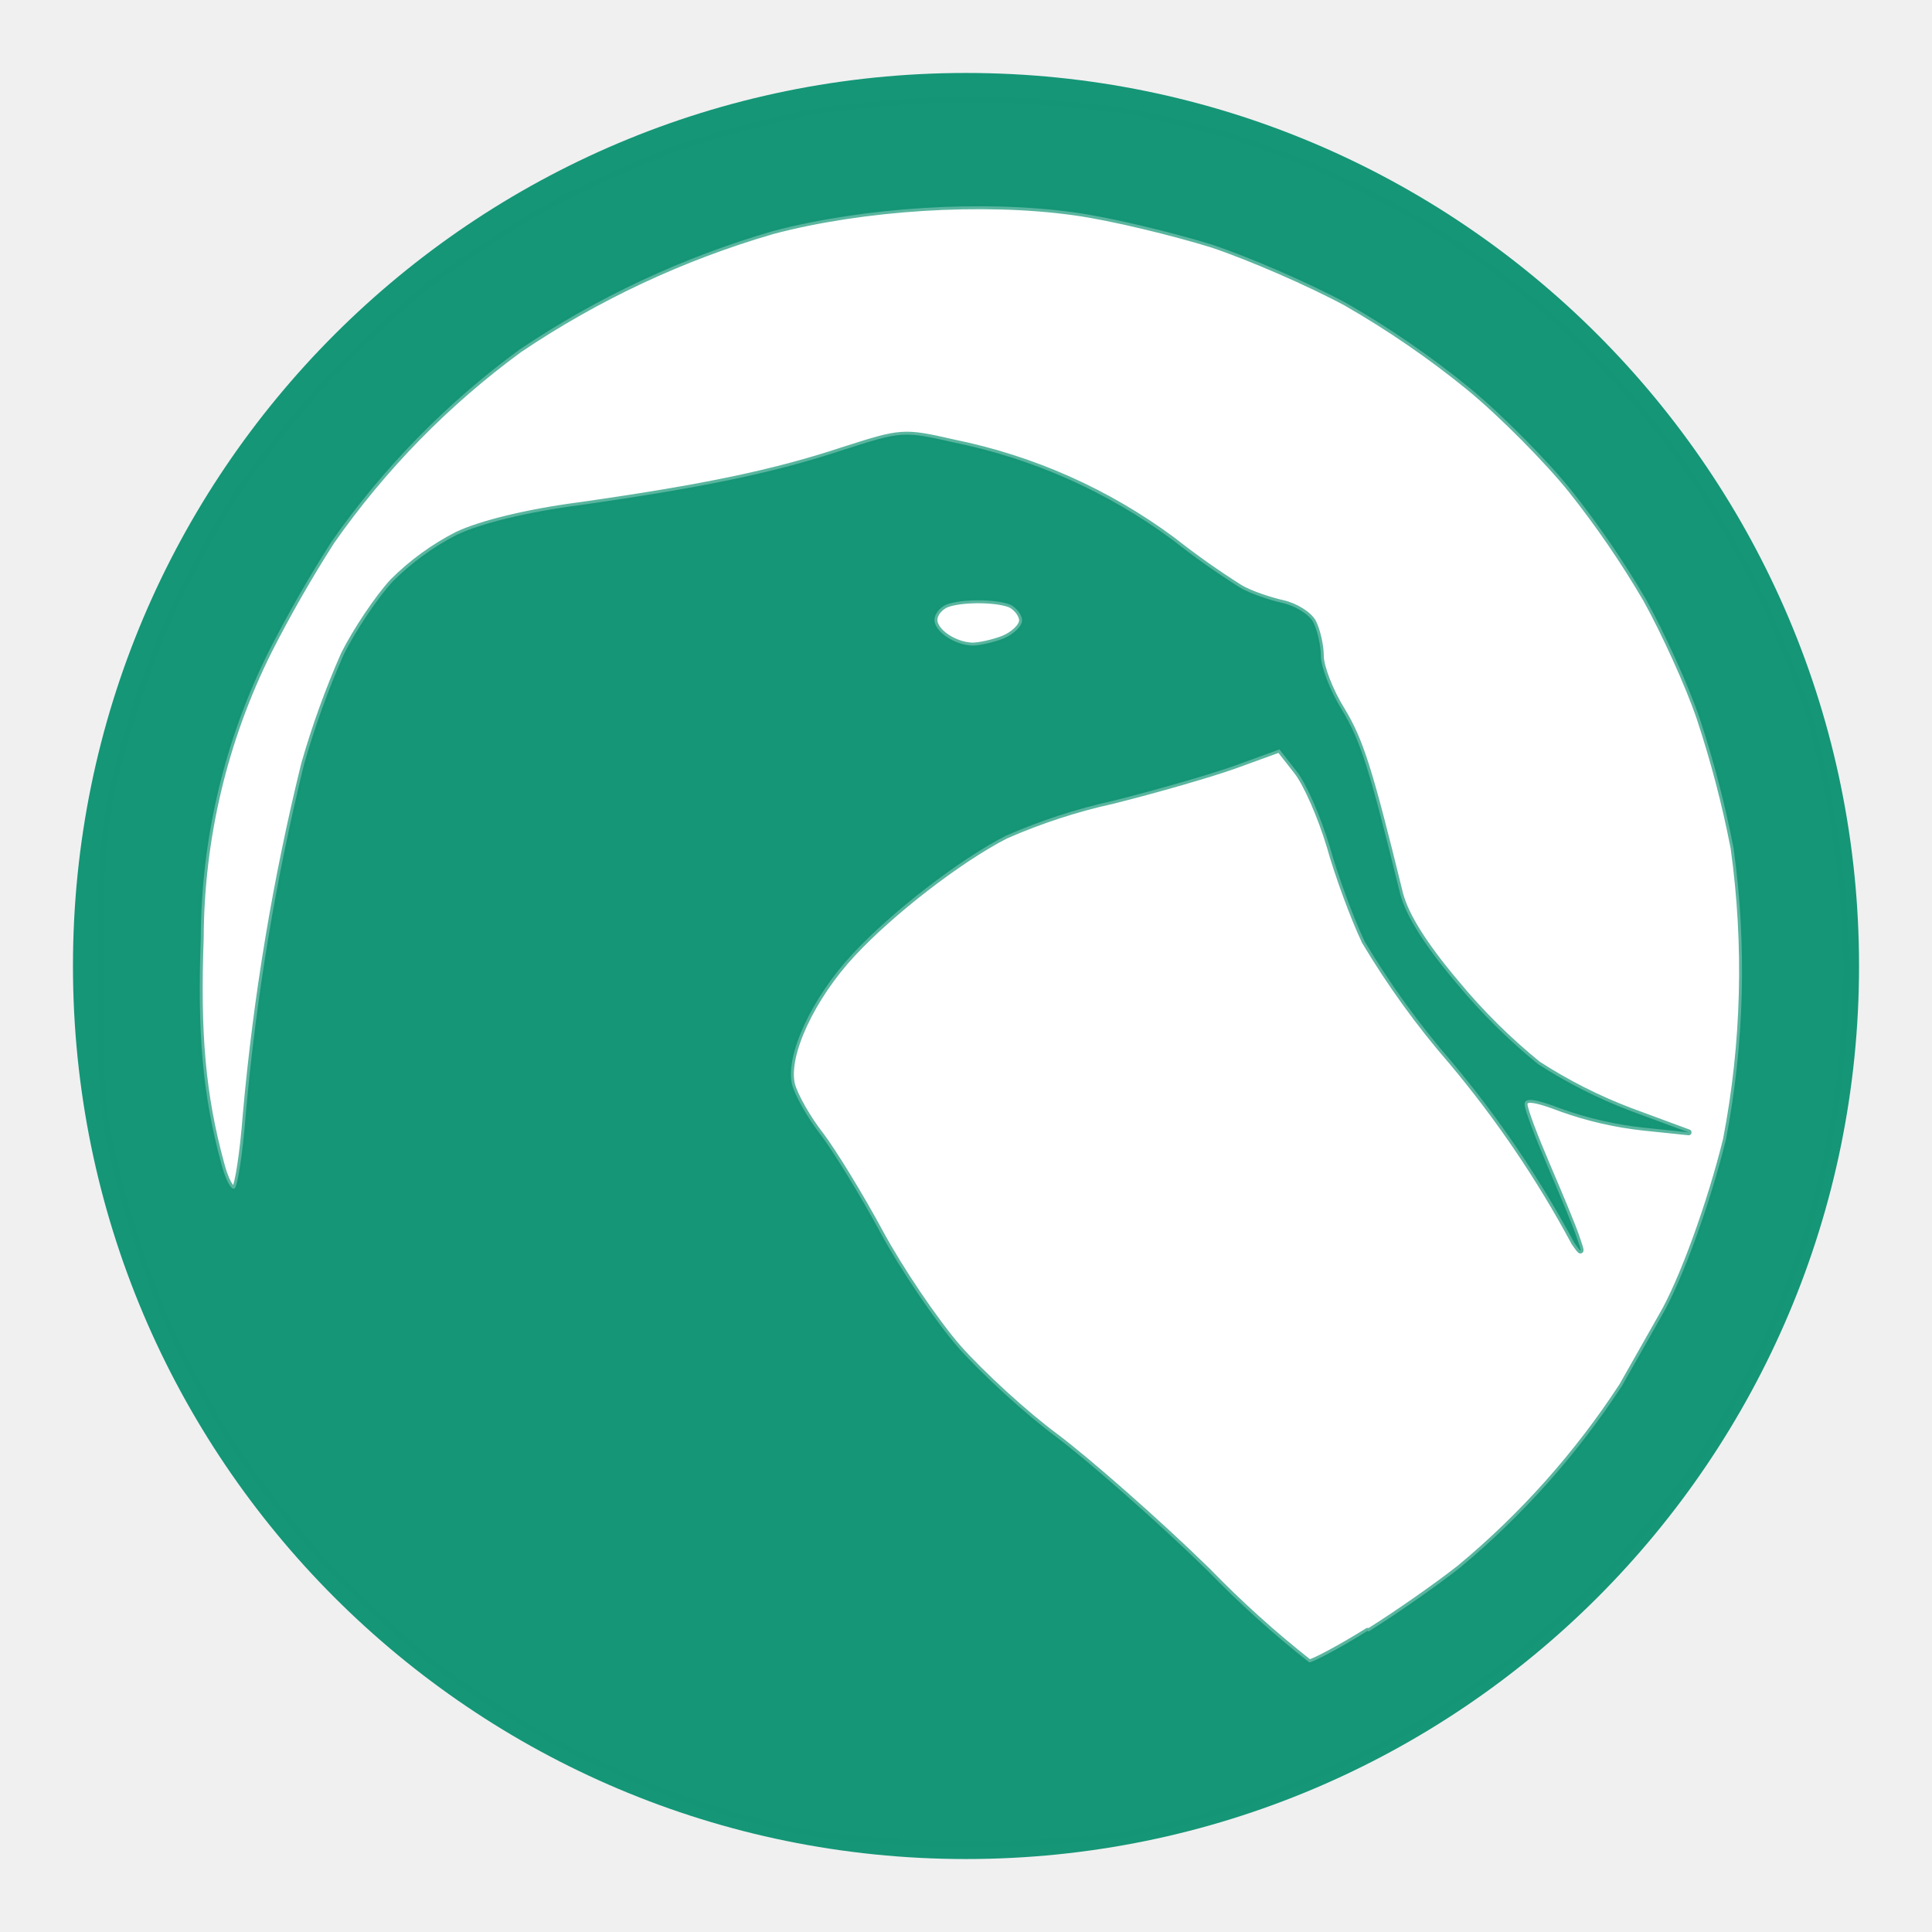
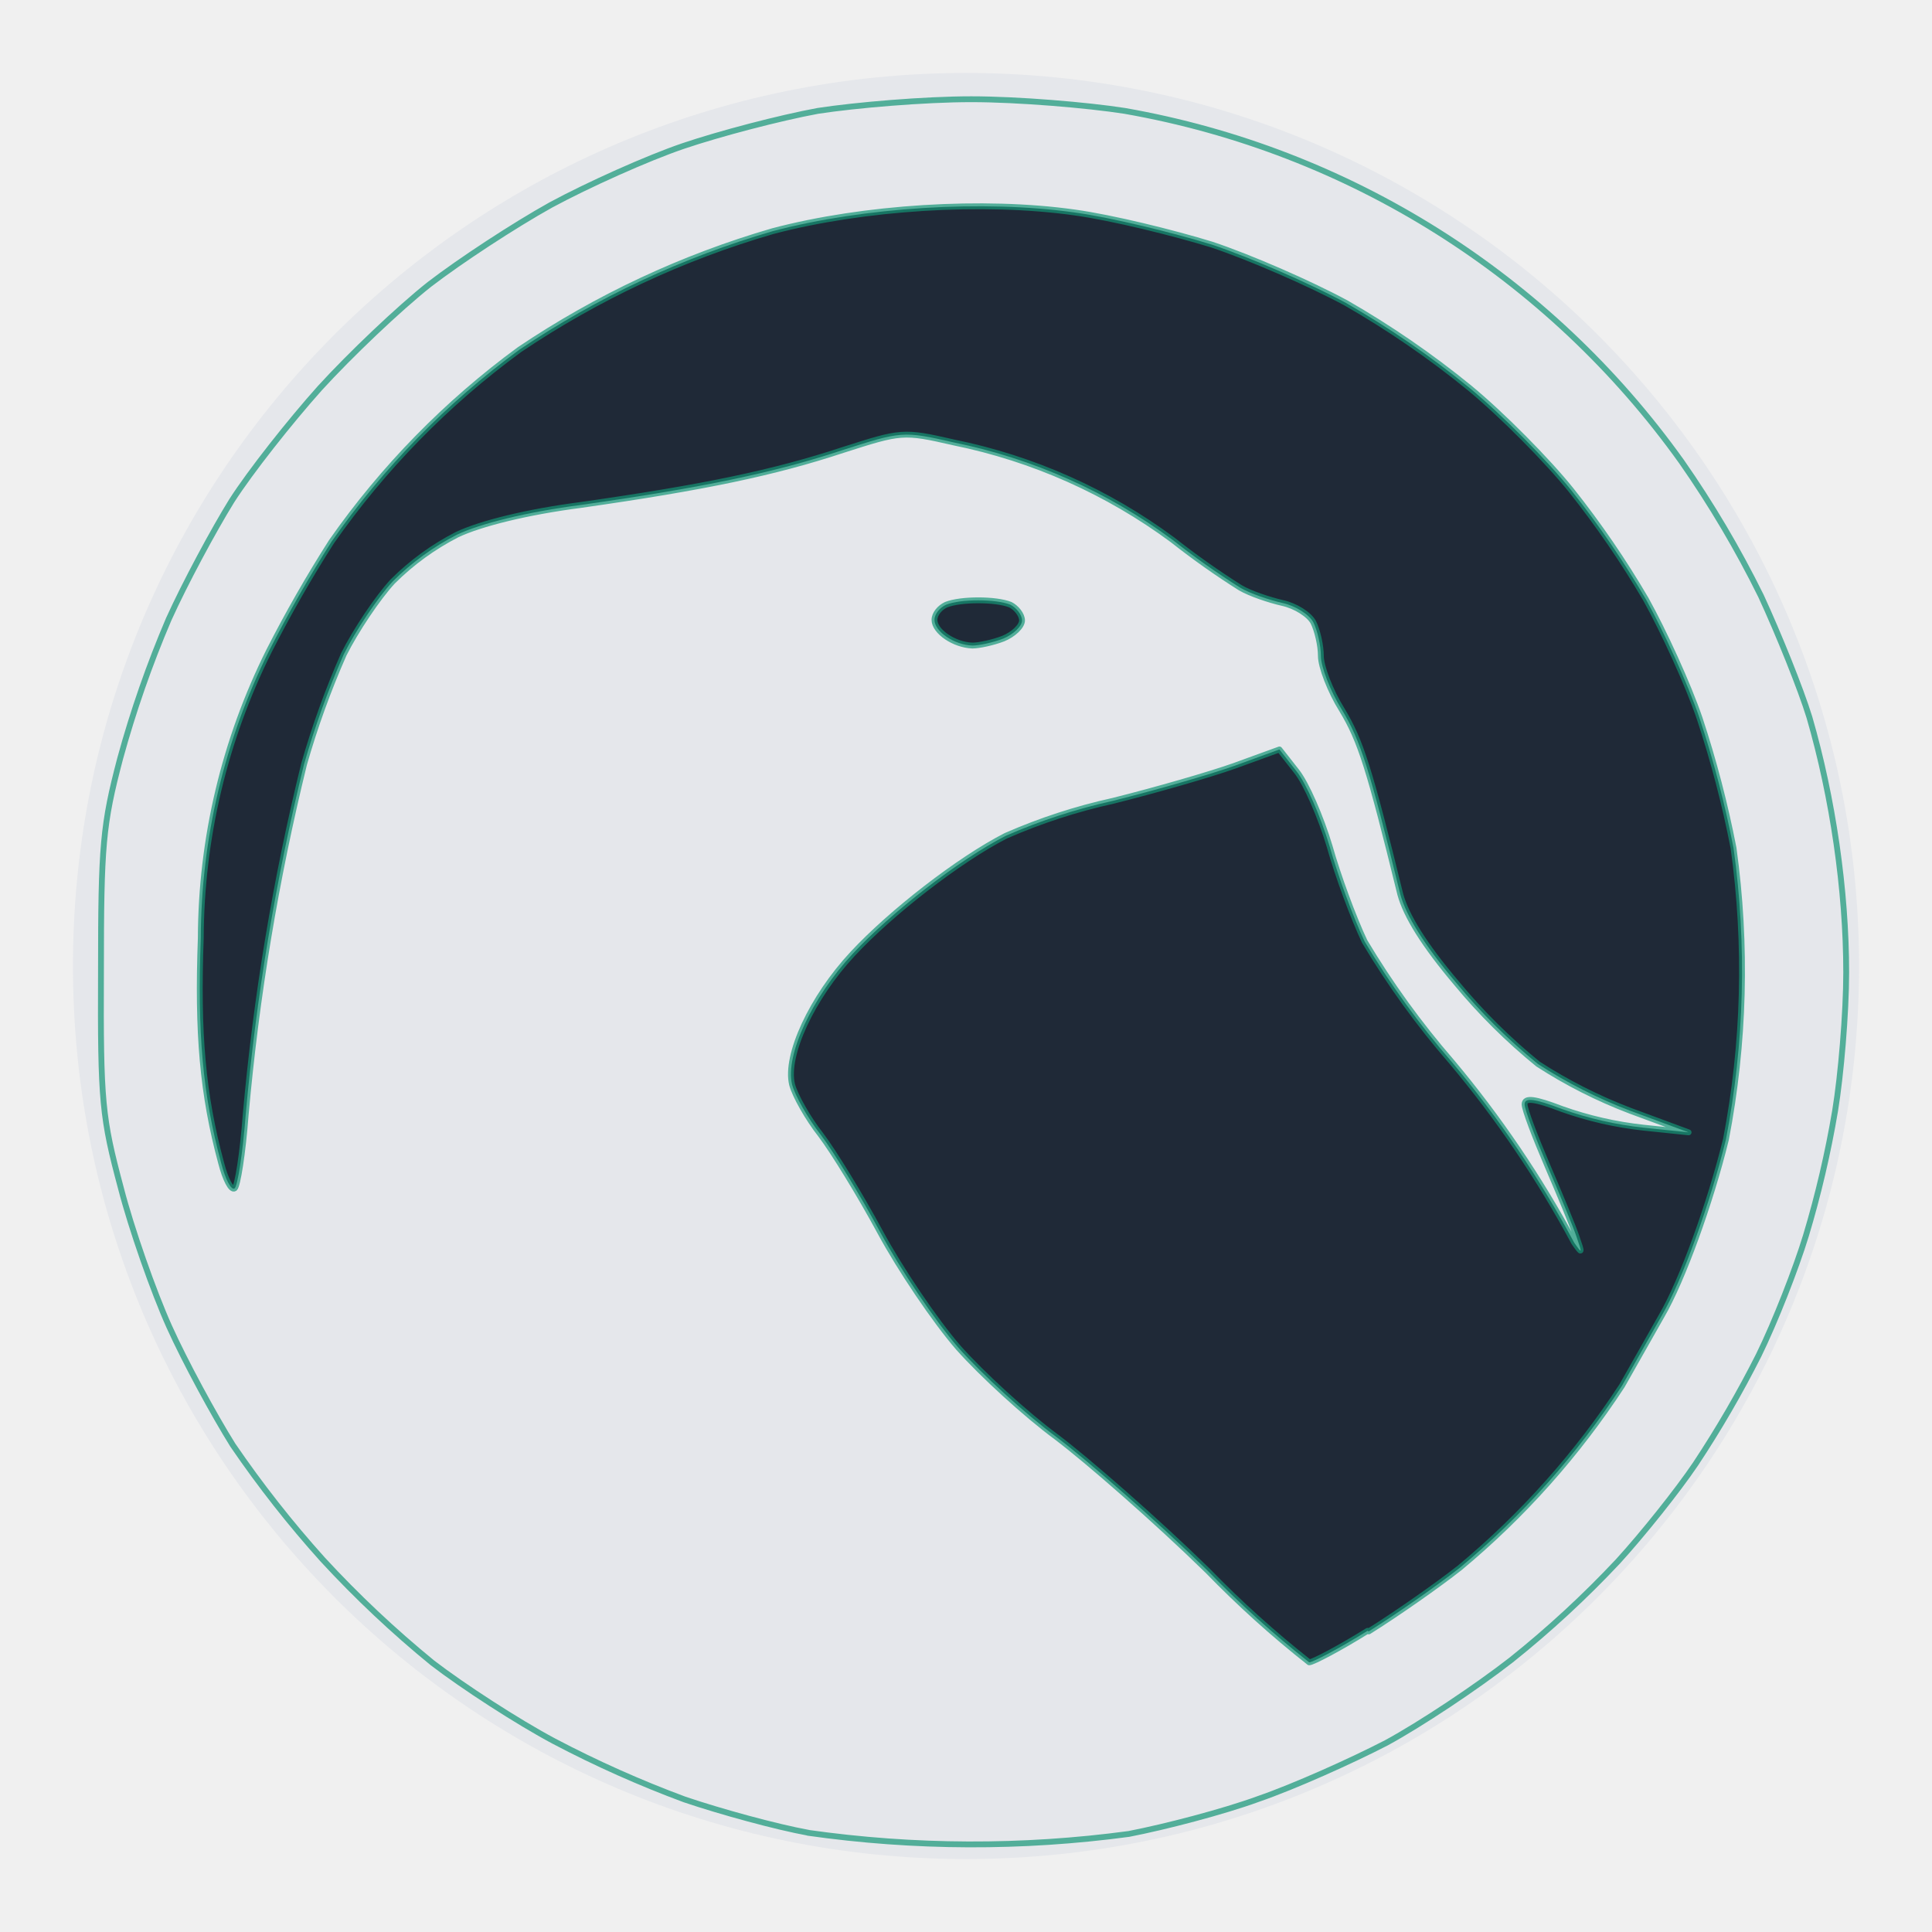
- <svg xmlns="http://www.w3.org/2000/svg" width="800px" height="800px" viewBox="0 0 3310 3310" fill="#159677">
+ <svg xmlns="http://www.w3.org/2000/svg" width="800px" height="800px" viewBox="0 0 3310 3310" fill="#E5E7EB">
  <circle cx="1655" cy="1655" r="1530" />
-   <ellipse cx="1665" cy="1655" fill="#ffffff" stroke="#ffffff" rx="1390" ry="1420" />
+   <ellipse cx="1665" cy="1655" fill="#1F2937" stroke="#1F2937" rx="1390" ry="1420" />
  <path stroke="#159677" stroke-linejoin="round" stroke-opacity=".7" stroke-width="10" d="M1385 3140c-55-10-150-36-212-57a1890 1890 0 01-224-100c-62-33-156-94-208-134a1830 1830 0 01-188-177 1870 1870 0 01-154-196c-32-51-82-143-109-203s-65-168-83-238c-32-120-35-146-34-370 0-217 3-252 33-366a1850 1850 0 0183-238c28-62 77-153 108-203 32-50 100-136 151-193 52-57 136-137 188-178 52-40 145-101 208-136 63-34 165-80 227-101s165-48 230-60c65-10 183-20 263-20s199 10 263 20a1488 1488 0 01954 601 1770 1770 0 01136 230c30 65 68 159 83 208 40 138 63 296 63 437 0 70-9 176-19 237a1760 1760 0 01-50 214c-17 56-53 148-81 205a1830 1830 0 01-108 186c-31 46-91 121-133 167a1735 1735 0 01-183 169c-59 46-155 110-214 142-60 31-158 75-219 96-60 22-160 48-222 60a2008 2008 0 01-550-2zm960-345c48-30 118-79 156-109a1400 1400 0 00278-312l68-120c35-60 83-192 110-302a1528 1528 0 0013-499 1790 1790 0 00-58-222c-20-59-62-150-92-204a1590 1590 0 00-128-187c-40-50-119-130-175-176a1572 1572 0 00-211-145c-61-33-164-78-230-100-65-20-170-46-235-55-156-22-362-9-517 32a1551 1551 0 00-434 203 1409 1409 0 00-322 329 2230 2230 0 00-107 187 1110 1110 0 00-117 492c-6 163 3 268 35 386 7 27 17 47 23 43 5-4 14-60 19-127a4000 4000 0 01100-600 1470 1470 0 0168-188c20-40 58-97 84-125a440 440 0 01110-80c40-19 120-39 213-51 210-30 330-55 448-94 100-32 103-33 190-13a947 947 0 01375 167 1350 1350 0 00116 82c17 10 50 21 72 26 23 5 46 20 53 33 7 14 13 40 13 58s16 60 36 92c32 53 47 100 100 316 10 37 41 87 96 152a999 999 0 00140 139 840 840 0 00158 80l100 37-77-8a615 615 0 01-140-32c-47-18-64-20-64-8 0 9 18 56 39 105s44 104 50 122c10 29 10 30-4 10a1815 1815 0 00-210-310 1440 1440 0 01-149-206c-19-40-46-113-60-163-15-50-40-108-57-129l-29-37-77 28c-42 15-136 42-208 60a985 985 0 00-184 60c-80 41-196 131-262 202-70 75-116 174-104 224 5 19 27 58 49 86 22 29 68 104 102 167s94 152 134 198c40 45 115 114 168 153 53 40 170 142 259 229a1760 1760 0 00174 157c6 0 52-24 100-54zm-626-1701c17-7 32-21 32-31s-10-22-20-27c-25-10-85-10-110 0-11 5-20 16-20 26 0 20 34 43 65 44 11 0 35-5 53-12z" />
</svg>
